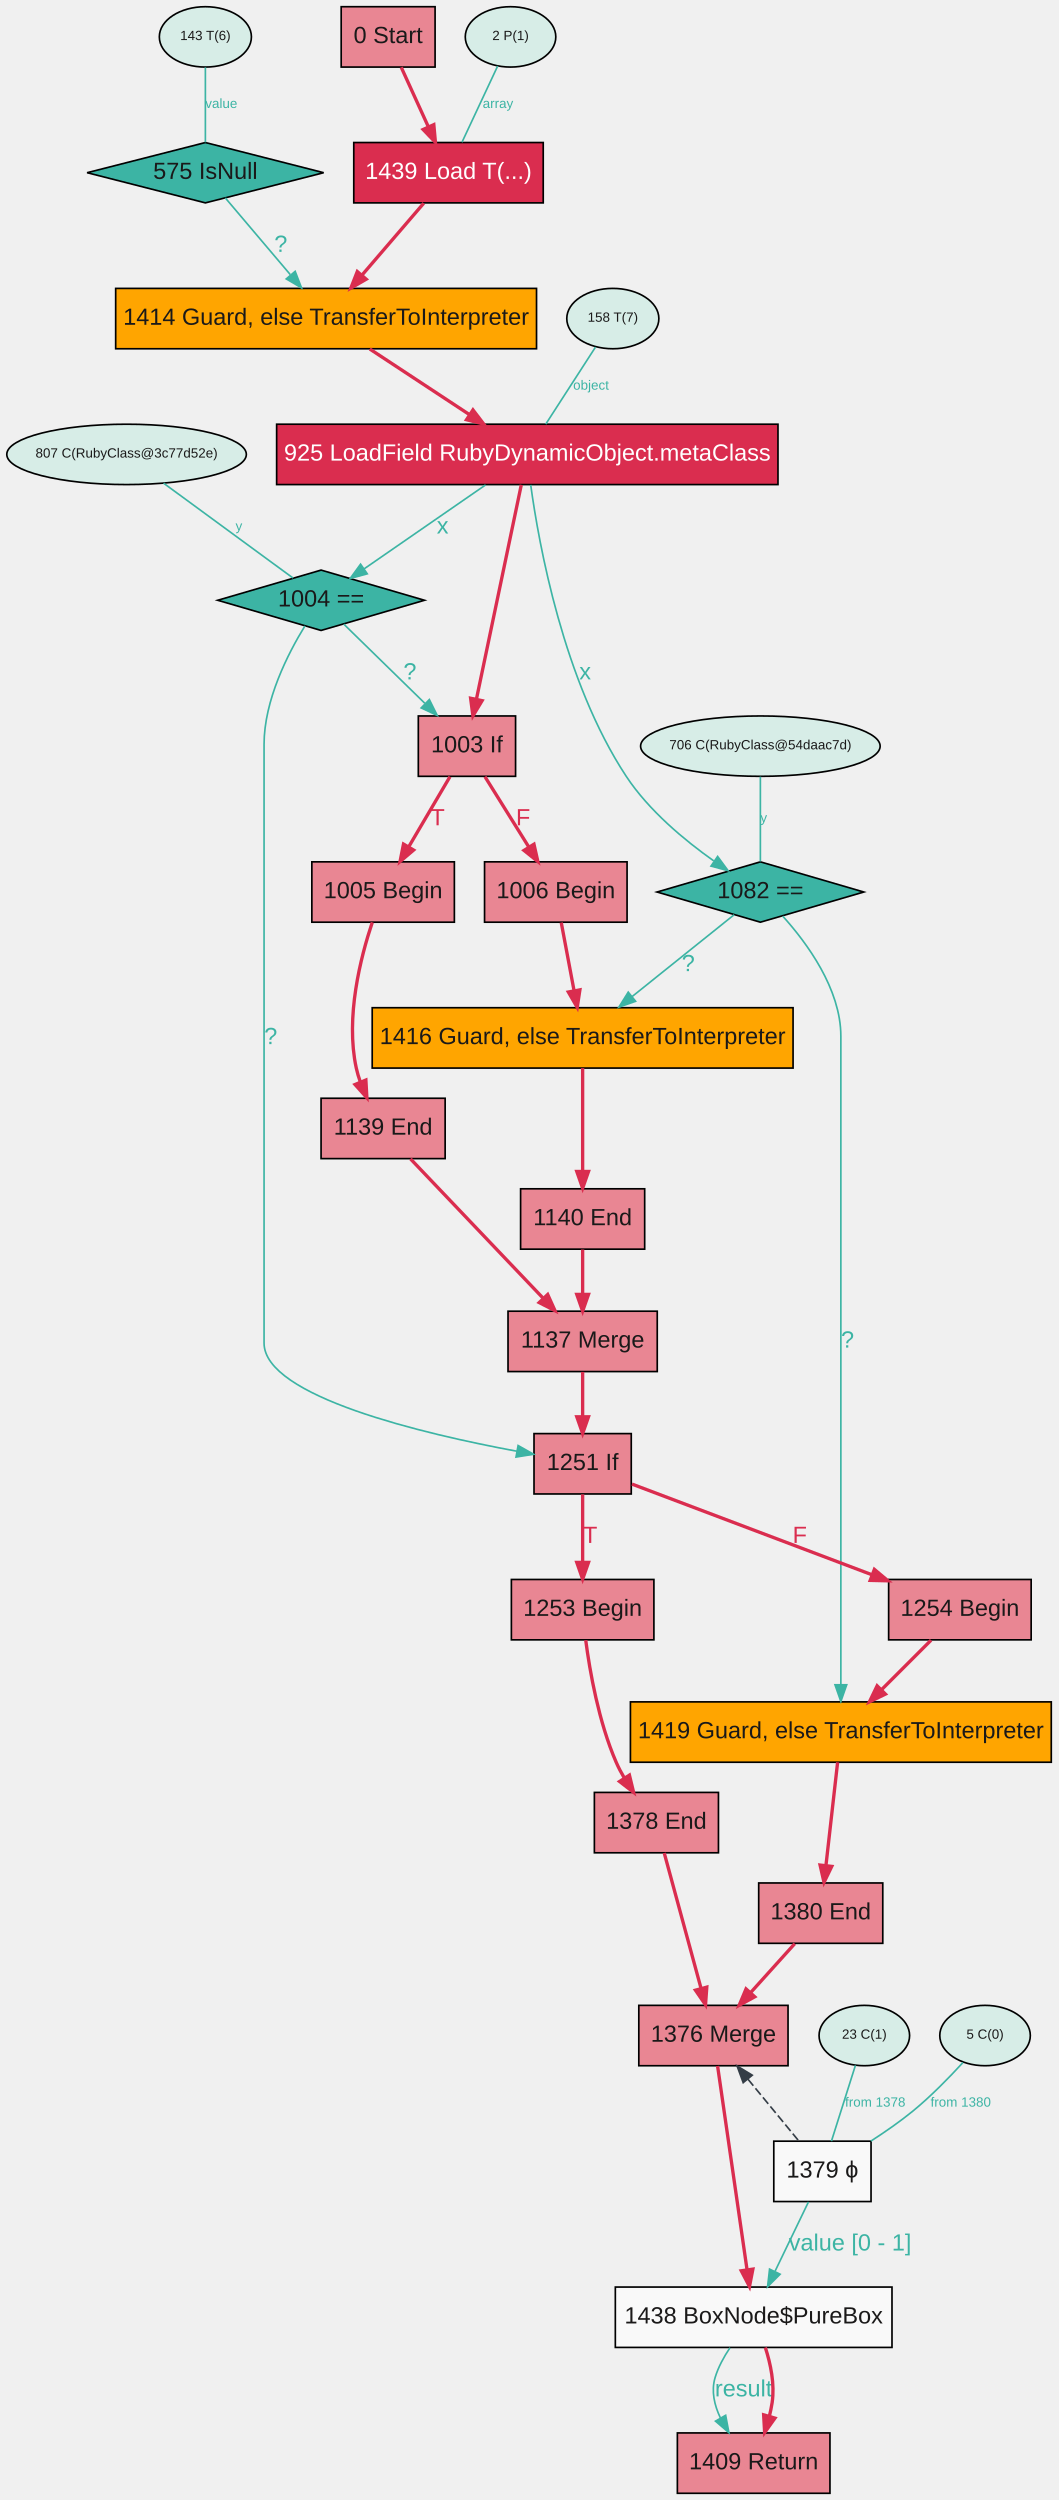
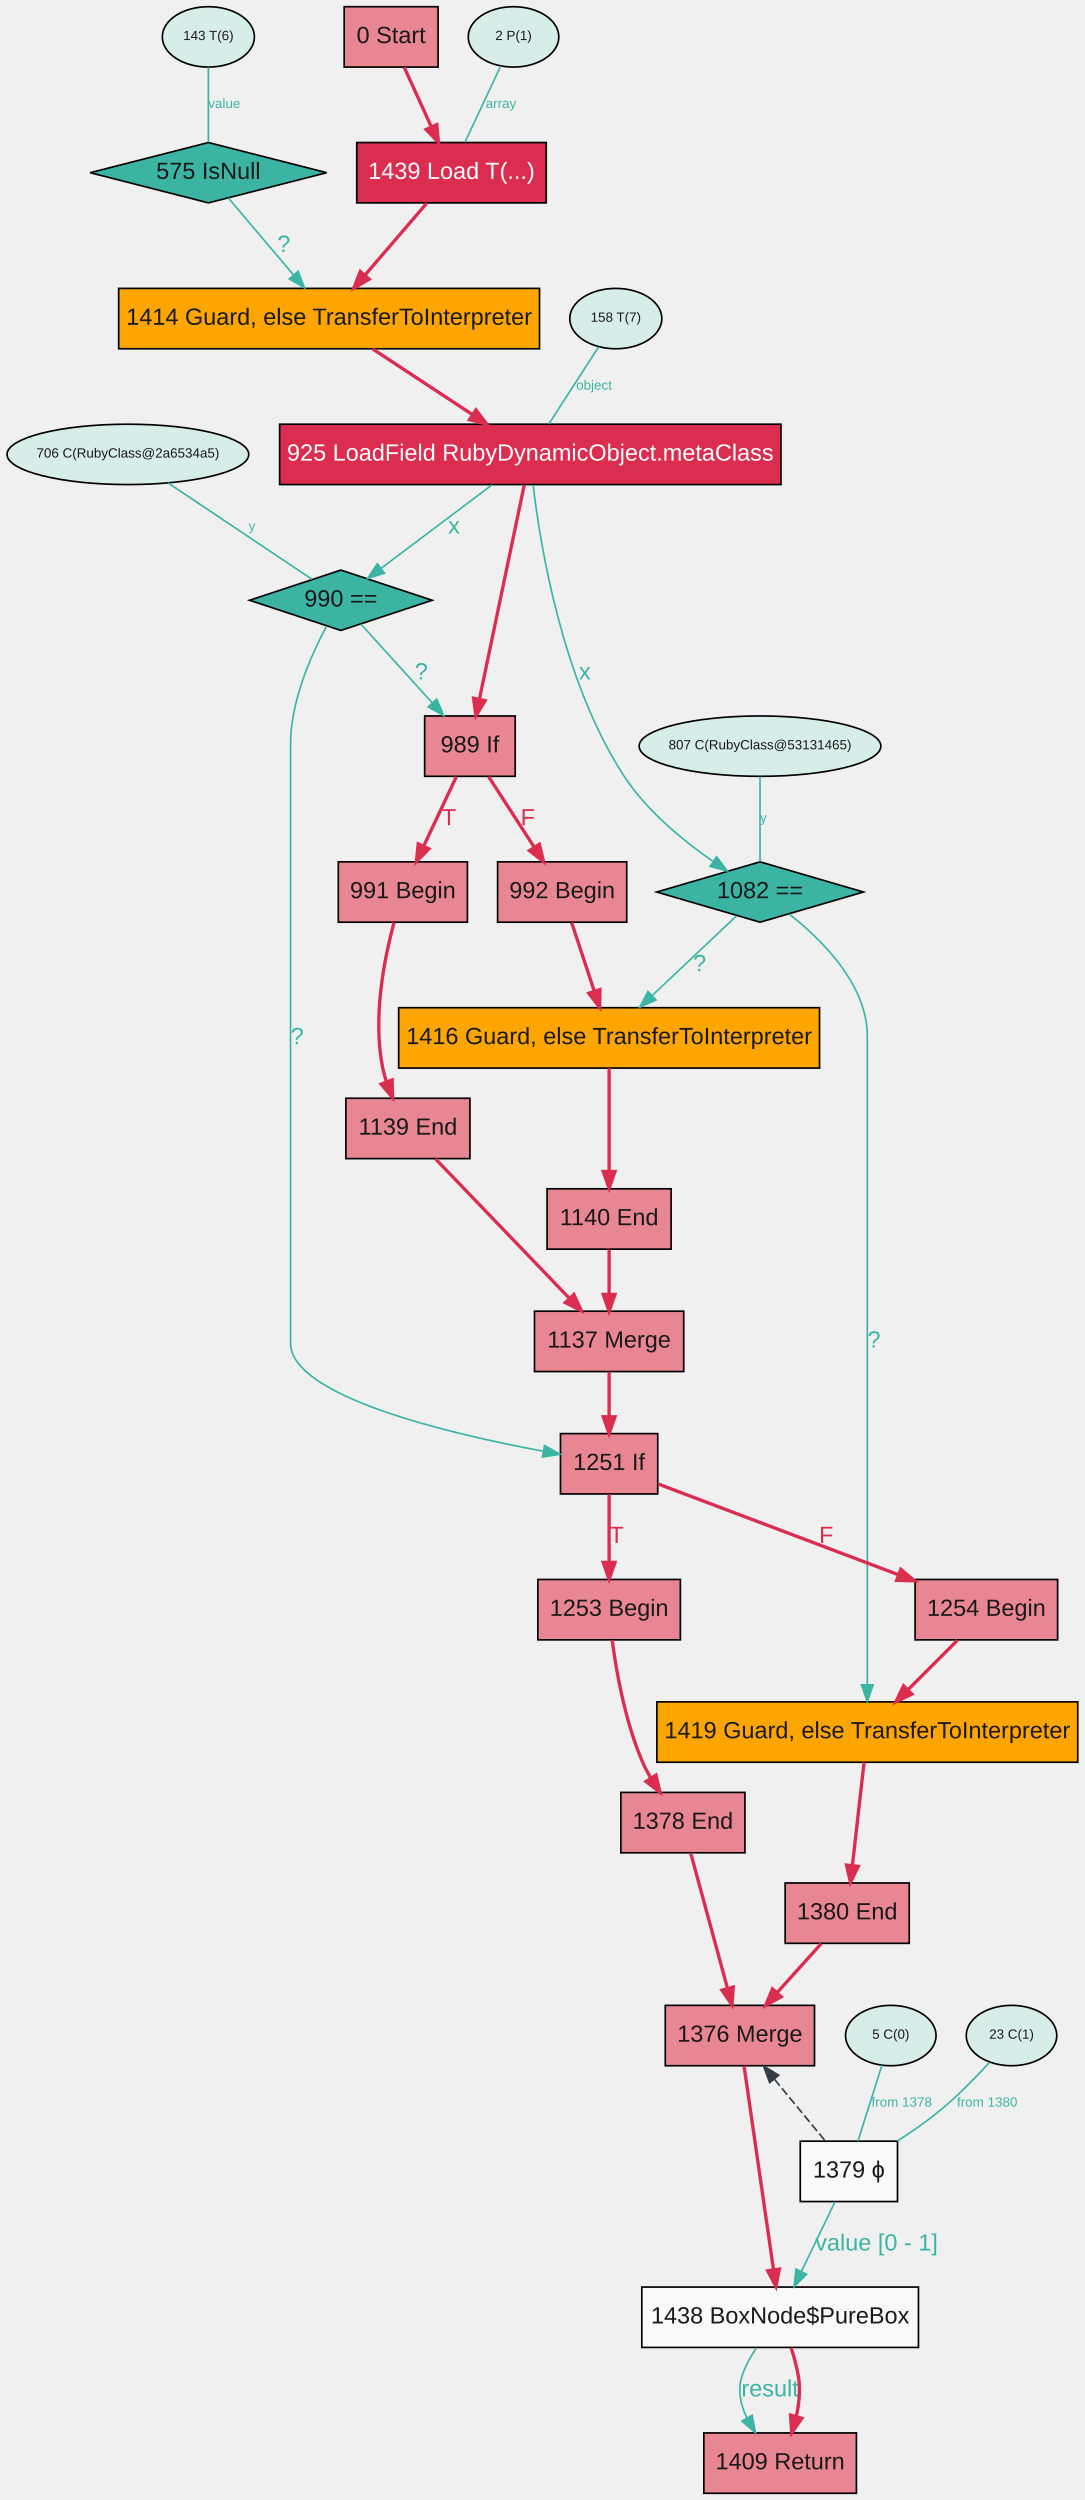
- <svg xmlns="http://www.w3.org/2000/svg" width="631pt" height="1491pt" viewBox="0.00 0.00 630.97 1491.00">
+ <svg xmlns="http://www.w3.org/2000/svg" width="647pt" height="1491pt" viewBox="0.00 0.00 646.54 1491.00">
  <g id="graph0" class="graph" transform="scale(1 1) rotate(0) translate(4 1487)">
    <g id="node1" class="node">
-       <polygon fill="#e98693" stroke="black" points="255.47,-1483 199.47,-1483 199.47,-1447 255.47,-1447 255.47,-1483" />
-       <text text-anchor="middle" x="227.47" y="-1461.3" font-family="Arial" font-size="14.00" fill="#1a1919">0 Start</text>
+       <polygon fill="#e98693" stroke="black" points="257.04,-1483 201.04,-1483 201.04,-1447 257.04,-1447 257.04,-1483" />
+       <text text-anchor="middle" x="229.04" y="-1461.3" font-family="Arial" font-size="14.00" fill="#1a1919">0 Start</text>
    </g>
    <g id="node24" class="node">
-       <polygon fill="#da2d4f" stroke="black" points="319.97,-1402 206.97,-1402 206.97,-1366 319.97,-1366 319.97,-1402" />
-       <text text-anchor="middle" x="263.47" y="-1380.3" font-family="Arial" font-size="14.00" fill="#ffffff">1439 Load T(...)</text>
+       <polygon fill="#da2d4f" stroke="black" points="321.54,-1402 208.54,-1402 208.54,-1366 321.54,-1366 321.54,-1402" />
+       <text text-anchor="middle" x="265.04" y="-1380.3" font-family="Arial" font-size="14.00" fill="#ffffff">1439 Load T(...)</text>
    </g>
    <g id="edge37" class="edge">
-       <path fill="none" stroke="#da2d4f" stroke-width="2" d="M235.28,-1446.86C240,-1436.51 246.11,-1423.1 251.43,-1411.41" />
-       <polygon fill="#da2d4f" stroke="#da2d4f" stroke-width="2" points="254.71,-1412.66 255.67,-1402.11 248.34,-1409.76 254.71,-1412.66" />
+       <path fill="none" stroke="#da2d4f" stroke-width="2" d="M236.85,-1446.86C241.57,-1436.51 247.68,-1423.1 253,-1411.41" />
+       <polygon fill="#da2d4f" stroke="#da2d4f" stroke-width="2" points="256.28,-1412.66 257.24,-1402.11 249.91,-1409.76 256.28,-1412.66" />
    </g>
    <g id="node2" class="node">
-       <polygon fill="#3cb4a4" stroke="black" points="118.47,-1402 47.92,-1384 118.47,-1366 189.02,-1384 118.47,-1402" />
-       <text text-anchor="middle" x="118.47" y="-1380.3" font-family="Arial" font-size="14.00" fill="#1a1919">575 IsNull</text>
+       <polygon fill="#3cb4a4" stroke="black" points="120.04,-1402 49.49,-1384 120.04,-1366 190.59,-1384 120.04,-1402" />
+       <text text-anchor="middle" x="120.04" y="-1380.3" font-family="Arial" font-size="14.00" fill="#1a1919">575 IsNull</text>
    </g>
    <g id="node20" class="node">
-       <polygon fill="#ffa500" stroke="black" points="315.97,-1315 64.97,-1315 64.97,-1279 315.97,-1279 315.97,-1315" />
-       <text text-anchor="middle" x="190.47" y="-1293.3" font-family="Arial" font-size="14.00" fill="#1a1919">1414 Guard, else TransferToInterpreter</text>
+       <polygon fill="#ffa500" stroke="black" points="317.54,-1315 66.54,-1315 66.54,-1279 317.54,-1279 317.54,-1315" />
+       <text text-anchor="middle" x="192.04" y="-1293.3" font-family="Arial" font-size="14.00" fill="#1a1919">1414 Guard, else TransferToInterpreter</text>
    </g>
    <g id="edge26" class="edge">
-       <path fill="none" stroke="#3cb4a4" d="M130.36,-1368.96C140.87,-1356.55 156.47,-1338.14 169.14,-1323.19" />
-       <polygon fill="#3cb4a4" stroke="#3cb4a4" points="172.03,-1325.18 175.82,-1315.29 166.69,-1320.66 172.03,-1325.18" />
-       <text text-anchor="middle" x="163.47" y="-1336.8" font-family="arial" font-size="14.00" fill="#3cb4a4">?</text>
+       <path fill="none" stroke="#3cb4a4" d="M131.93,-1368.96C142.44,-1356.55 158.04,-1338.14 170.7,-1323.19" />
+       <polygon fill="#3cb4a4" stroke="#3cb4a4" points="173.6,-1325.18 177.39,-1315.29 168.26,-1320.66 173.6,-1325.18" />
+       <text text-anchor="middle" x="165.04" y="-1336.8" font-family="arial" font-size="14.00" fill="#3cb4a4">?</text>
    </g>
    <g id="node3" class="node">
-       <polygon fill="#da2d4f" stroke="black" points="459.97,-1234 160.97,-1234 160.97,-1198 459.97,-1198 459.97,-1234" />
-       <text text-anchor="middle" x="310.47" y="-1212.3" font-family="Arial" font-size="14.00" fill="#ffffff">925 LoadField RubyDynamicObject.metaClass</text>
+       <polygon fill="#da2d4f" stroke="black" points="461.54,-1234 162.54,-1234 162.54,-1198 461.54,-1198 461.54,-1234" />
+       <text text-anchor="middle" x="312.04" y="-1212.3" font-family="Arial" font-size="14.00" fill="#ffffff">925 LoadField RubyDynamicObject.metaClass</text>
    </g>
    <g id="node4" class="node">
-       <polygon fill="#e98693" stroke="black" points="303.47,-1060 245.47,-1060 245.47,-1024 303.47,-1024 303.47,-1060" />
-       <text text-anchor="middle" x="274.47" y="-1038.3" font-family="Arial" font-size="14.00" fill="#1a1919">1003 If</text>
+       <polygon fill="#e98693" stroke="black" points="303.04,-1060 249.04,-1060 249.04,-1024 303.04,-1024 303.04,-1060" />
+       <text text-anchor="middle" x="276.04" y="-1038.3" font-family="Arial" font-size="14.00" fill="#1a1919">989 If</text>
    </g>
    <g id="edge1" class="edge">
-       <path fill="none" stroke="#da2d4f" stroke-width="2" d="M306.89,-1197.88C300.63,-1168 287.68,-1106.11 280.18,-1070.27" />
-       <polygon fill="#da2d4f" stroke="#da2d4f" stroke-width="2" points="283.51,-1069.12 278.04,-1060.05 276.66,-1070.56 283.51,-1069.12" />
+       <path fill="none" stroke="#da2d4f" stroke-width="2" d="M308.45,-1197.88C302.2,-1168 289.25,-1106.11 281.75,-1070.27" />
+       <polygon fill="#da2d4f" stroke="#da2d4f" stroke-width="2" points="285.08,-1069.12 279.61,-1060.05 278.23,-1070.56 285.08,-1069.12" />
    </g>
    <g id="node5" class="node">
-       <polygon fill="#3cb4a4" stroke="black" points="187.47,-1147 125.8,-1129 187.47,-1111 249.14,-1129 187.47,-1147" />
-       <text text-anchor="middle" x="187.47" y="-1125.3" font-family="Arial" font-size="14.00" fill="#1a1919">1004 ==</text>
+       <polygon fill="#3cb4a4" stroke="black" points="199.04,-1147 144.58,-1129 199.04,-1111 253.5,-1129 199.04,-1147" />
+       <text text-anchor="middle" x="199.04" y="-1125.3" font-family="Arial" font-size="14.00" fill="#1a1919">990 ==</text>
    </g>
    <g id="edge5" class="edge">
-       <path fill="none" stroke="#3cb4a4" d="M285.58,-1197.8C264.48,-1183.22 234.34,-1162.39 213.05,-1147.67" />
-       <polygon fill="#3cb4a4" stroke="#3cb4a4" points="215.01,-1144.78 204.8,-1141.97 211.03,-1150.54 215.01,-1144.78" />
-       <text text-anchor="middle" x="259.97" y="-1168.8" font-family="arial" font-size="14.00" fill="#3cb4a4">x</text>
+       <path fill="none" stroke="#3cb4a4" d="M289.17,-1197.8C269.96,-1183.35 242.59,-1162.76 223.06,-1148.07" />
+       <polygon fill="#3cb4a4" stroke="#3cb4a4" points="225.05,-1145.19 214.95,-1141.97 220.84,-1150.78 225.05,-1145.19" />
+       <text text-anchor="middle" x="266.54" y="-1168.8" font-family="arial" font-size="14.00" fill="#3cb4a4">x</text>
    </g>
    <g id="node8" class="node">
-       <polygon fill="#3cb4a4" stroke="black" points="449.47,-973 387.8,-955 449.47,-937 511.14,-955 449.47,-973" />
-       <text text-anchor="middle" x="449.47" y="-951.3" font-family="Arial" font-size="14.00" fill="#1a1919">1082 ==</text>
+       <polygon fill="#3cb4a4" stroke="black" points="449.04,-973 387.37,-955 449.04,-937 510.71,-955 449.04,-973" />
+       <text text-anchor="middle" x="449.04" y="-951.3" font-family="Arial" font-size="14.00" fill="#1a1919">1082 ==</text>
    </g>
    <g id="edge9" class="edge">
-       <path fill="none" stroke="#3cb4a4" d="M312.5,-1197.8C317.33,-1162.58 332.02,-1080.79 369.47,-1024 382.97,-1003.52 404.38,-985.79 421.65,-973.57" />
-       <polygon fill="#3cb4a4" stroke="#3cb4a4" points="423.97,-976.23 430.25,-967.7 420.02,-970.45 423.97,-976.23" />
-       <text text-anchor="middle" x="344.97" y="-1081.8" font-family="arial" font-size="14.00" fill="#3cb4a4">x</text>
+       <path fill="none" stroke="#3cb4a4" d="M313.72,-1197.79C317.84,-1162.54 330.99,-1080.7 368.04,-1024 381.55,-1003.32 403.24,-985.59 420.77,-973.43" />
+       <polygon fill="#3cb4a4" stroke="#3cb4a4" points="423.13,-976.06 429.49,-967.59 419.24,-970.24 423.13,-976.06" />
+       <text text-anchor="middle" x="344.54" y="-1081.8" font-family="arial" font-size="14.00" fill="#3cb4a4">x</text>
    </g>
    <g id="node6" class="node">
-       <polygon fill="#e98693" stroke="black" points="266.97,-973 181.97,-973 181.97,-937 266.97,-937 266.97,-973" />
-       <text text-anchor="middle" x="224.47" y="-951.3" font-family="Arial" font-size="14.00" fill="#1a1919">1005 Begin</text>
+       <polygon fill="#e98693" stroke="black" points="274.54,-973 197.54,-973 197.54,-937 274.54,-937 274.54,-973" />
+       <text text-anchor="middle" x="236.04" y="-951.3" font-family="Arial" font-size="14.00" fill="#1a1919">991 Begin</text>
    </g>
    <g id="edge3" class="edge">
-       <path fill="none" stroke="#da2d4f" stroke-width="2" d="M264.35,-1023.8C257.3,-1011.82 247.77,-995.62 239.8,-982.06" />
-       <polygon fill="#da2d4f" stroke="#da2d4f" stroke-width="2" points="242.66,-980.02 234.57,-973.18 236.63,-983.57 242.66,-980.02" />
-       <text text-anchor="middle" x="256.97" y="-994.8" font-family="arial" font-size="14.00" fill="#da2d4f">T</text>
+       <path fill="none" stroke="#da2d4f" stroke-width="2" d="M267.94,-1023.8C262.36,-1011.93 254.83,-995.93 248.48,-982.45" />
+       <polygon fill="#da2d4f" stroke="#da2d4f" stroke-width="2" points="251.55,-980.73 244.12,-973.18 245.21,-983.71 251.55,-980.73" />
+       <text text-anchor="middle" x="263.54" y="-994.8" font-family="arial" font-size="14.00" fill="#da2d4f">T</text>
    </g>
    <g id="node7" class="node">
-       <polygon fill="#e98693" stroke="black" points="369.97,-973 284.97,-973 284.97,-937 369.97,-937 369.97,-973" />
-       <text text-anchor="middle" x="327.47" y="-951.3" font-family="Arial" font-size="14.00" fill="#1a1919">1006 Begin</text>
+       <polygon fill="#e98693" stroke="black" points="369.54,-973 292.54,-973 292.54,-937 369.54,-937 369.54,-973" />
+       <text text-anchor="middle" x="331.04" y="-951.3" font-family="Arial" font-size="14.00" fill="#1a1919">992 Begin</text>
    </g>
    <g id="edge4" class="edge">
-       <path fill="none" stroke="#da2d4f" stroke-width="2" d="M285.2,-1023.8C292.74,-1011.7 302.96,-995.3 311.47,-981.67" />
-       <polygon fill="#da2d4f" stroke="#da2d4f" stroke-width="2" points="314.44,-983.51 316.76,-973.18 308.5,-979.81 314.44,-983.51" />
-       <text text-anchor="middle" x="307.97" y="-994.8" font-family="arial" font-size="14.00" fill="#da2d4f">F</text>
+       <path fill="none" stroke="#da2d4f" stroke-width="2" d="M287.17,-1023.8C295,-1011.7 305.61,-995.3 314.43,-981.67" />
+       <polygon fill="#da2d4f" stroke="#da2d4f" stroke-width="2" points="317.43,-983.47 319.92,-973.18 311.55,-979.67 317.43,-983.47" />
+       <text text-anchor="middle" x="310.54" y="-994.8" font-family="arial" font-size="14.00" fill="#da2d4f">F</text>
    </g>
    <g id="edge2" class="edge">
-       <path fill="none" stroke="#3cb4a4" d="M201.06,-1114.72C213.96,-1102.12 233.65,-1082.88 249.4,-1067.5" />
-       <polygon fill="#3cb4a4" stroke="#3cb4a4" points="252.05,-1069.8 256.76,-1060.3 247.16,-1064.79 252.05,-1069.8" />
-       <text text-anchor="middle" x="240.47" y="-1081.8" font-family="arial" font-size="14.00" fill="#3cb4a4">?</text>
+       <path fill="none" stroke="#3cb4a4" d="M211.07,-1114.72C222.38,-1102.23 239.6,-1083.23 253.46,-1067.92" />
+       <polygon fill="#3cb4a4" stroke="#3cb4a4" points="256.24,-1070.06 260.36,-1060.3 251.06,-1065.36 256.24,-1070.06" />
+       <text text-anchor="middle" x="247.04" y="-1081.8" font-family="arial" font-size="14.00" fill="#3cb4a4">?</text>
    </g>
    <g id="node12" class="node">
-       <polygon fill="#e98693" stroke="black" points="372.47,-632 314.47,-632 314.47,-596 372.47,-596 372.47,-632" />
-       <text text-anchor="middle" x="343.47" y="-610.3" font-family="Arial" font-size="14.00" fill="#1a1919">1251 If</text>
+       <polygon fill="#e98693" stroke="black" points="388.04,-632 330.04,-632 330.04,-596 388.04,-596 388.04,-632" />
+       <text text-anchor="middle" x="359.04" y="-610.3" font-family="Arial" font-size="14.00" fill="#1a1919">1251 If</text>
    </g>
    <g id="edge14" class="edge">
-       <path fill="none" stroke="#3cb4a4" d="M177.82,-1113.65C167.77,-1097.29 153.47,-1069.38 153.47,-1043 153.47,-1043 153.47,-1043 153.47,-686 153.47,-654.09 248.68,-631.78 304.31,-621.47" />
-       <polygon fill="#3cb4a4" stroke="#3cb4a4" points="304.98,-624.9 314.2,-619.68 303.74,-618.01 304.98,-624.9" />
-       <text text-anchor="middle" x="157.47" y="-864.3" font-family="arial" font-size="14.00" fill="#3cb4a4">?</text>
+       <path fill="none" stroke="#3cb4a4" d="M190.52,-1113.5C181.65,-1097.01 169.04,-1068.98 169.04,-1043 169.04,-1043 169.04,-1043 169.04,-686 169.04,-654.09 264.25,-631.78 319.87,-621.47" />
+       <polygon fill="#3cb4a4" stroke="#3cb4a4" points="320.55,-624.9 329.77,-619.68 319.3,-618.01 320.55,-624.9" />
+       <text text-anchor="middle" x="173.04" y="-864.3" font-family="arial" font-size="14.00" fill="#3cb4a4">?</text>
    </g>
    <g id="node10" class="node">
-       <polygon fill="#e98693" stroke="black" points="261.47,-832 187.47,-832 187.47,-796 261.47,-796 261.47,-832" />
-       <text text-anchor="middle" x="224.47" y="-810.3" font-family="Arial" font-size="14.00" fill="#1a1919">1139 End</text>
+       <polygon fill="#e98693" stroke="black" points="276.04,-832 202.04,-832 202.04,-796 276.04,-796 276.04,-832" />
+       <text text-anchor="middle" x="239.04" y="-810.3" font-family="Arial" font-size="14.00" fill="#1a1919">1139 End</text>
    </g>
    <g id="edge7" class="edge">
-       <path fill="none" stroke="#da2d4f" stroke-width="2" d="M218.03,-936.95C211.09,-916.25 201.86,-880.34 208.47,-850 209.06,-847.28 209.89,-844.52 210.85,-841.8" />
-       <polygon fill="#da2d4f" stroke="#da2d4f" stroke-width="2" points="214.19,-842.87 214.79,-832.29 207.73,-840.19 214.19,-842.87" />
+       <path fill="none" stroke="#da2d4f" stroke-width="2" d="M230.78,-936.92C225.16,-916.2 217.83,-880.27 224.04,-850 224.59,-847.3 225.36,-844.55 226.27,-841.84" />
+       <polygon fill="#da2d4f" stroke="#da2d4f" stroke-width="2" points="229.59,-842.94 229.96,-832.35 223.07,-840.4 229.59,-842.94" />
    </g>
    <g id="node21" class="node">
-       <polygon fill="#ffa500" stroke="black" points="468.97,-886 217.97,-886 217.97,-850 468.97,-850 468.97,-886" />
-       <text text-anchor="middle" x="343.47" y="-864.3" font-family="Arial" font-size="14.00" fill="#1a1919">1416 Guard, else TransferToInterpreter</text>
+       <polygon fill="#ffa500" stroke="black" points="484.54,-886 233.54,-886 233.54,-850 484.54,-850 484.54,-886" />
+       <text text-anchor="middle" x="359.04" y="-864.3" font-family="Arial" font-size="14.00" fill="#1a1919">1416 Guard, else TransferToInterpreter</text>
    </g>
    <g id="edge8" class="edge">
-       <path fill="none" stroke="#da2d4f" stroke-width="2" d="M330.71,-936.8C332.9,-925.16 335.84,-909.55 338.34,-896.24" />
-       <polygon fill="#da2d4f" stroke="#da2d4f" stroke-width="2" points="341.83,-896.65 340.24,-886.18 334.95,-895.36 341.83,-896.65" />
+       <path fill="none" stroke="#da2d4f" stroke-width="2" d="M336.7,-936.8C340.58,-925.05 345.78,-909.24 350.2,-895.84" />
+       <polygon fill="#da2d4f" stroke="#da2d4f" stroke-width="2" points="353.58,-896.77 353.38,-886.18 346.93,-894.58 353.58,-896.77" />
    </g>
    <g id="edge28" class="edge">
-       <path fill="none" stroke="#3cb4a4" d="M433.83,-941.46C417.84,-928.63 392.61,-908.4 372.87,-892.57" />
-       <polygon fill="#3cb4a4" stroke="#3cb4a4" points="375.05,-889.84 365.06,-886.31 370.67,-895.3 375.05,-889.84" />
-       <text text-anchor="middle" x="406.47" y="-907.8" font-family="arial" font-size="14.00" fill="#3cb4a4">?</text>
+       <path fill="none" stroke="#3cb4a4" d="M434.98,-940.72C421.63,-928.12 401.26,-908.88 384.98,-893.5" />
+       <polygon fill="#3cb4a4" stroke="#3cb4a4" points="387.03,-890.63 377.36,-886.3 382.23,-895.71 387.03,-890.63" />
+       <text text-anchor="middle" x="413.04" y="-907.8" font-family="arial" font-size="14.00" fill="#3cb4a4">?</text>
    </g>
    <g id="node22" class="node">
-       <polygon fill="#ffa500" stroke="black" points="622.97,-472 371.97,-472 371.97,-436 622.97,-436 622.97,-472" />
-       <text text-anchor="middle" x="497.47" y="-450.3" font-family="Arial" font-size="14.00" fill="#1a1919">1419 Guard, else TransferToInterpreter</text>
+       <polygon fill="#ffa500" stroke="black" points="638.54,-472 387.54,-472 387.54,-436 638.54,-436 638.54,-472" />
+       <text text-anchor="middle" x="513.04" y="-450.3" font-family="Arial" font-size="14.00" fill="#1a1919">1419 Guard, else TransferToInterpreter</text>
    </g>
    <g id="edge30" class="edge">
-       <path fill="none" stroke="#3cb4a4" d="M462.84,-940.58C477.04,-924.85 497.47,-897.3 497.47,-869 497.47,-869 497.47,-869 497.47,-526 497.47,-511.65 497.47,-495.67 497.47,-482.51" />
-       <polygon fill="#3cb4a4" stroke="#3cb4a4" points="500.97,-482.22 497.47,-472.22 493.97,-482.22 500.97,-482.22" />
-       <text text-anchor="middle" x="501.47" y="-683.3" font-family="arial" font-size="14.00" fill="#3cb4a4">?</text>
+       <path fill="none" stroke="#3cb4a4" d="M466.53,-941.77C485.48,-926.94 513.04,-900.03 513.04,-869 513.04,-869 513.04,-869 513.04,-526 513.04,-511.65 513.04,-495.67 513.04,-482.51" />
+       <polygon fill="#3cb4a4" stroke="#3cb4a4" points="516.54,-482.22 513.04,-472.22 509.54,-482.22 516.54,-482.22" />
+       <text text-anchor="middle" x="517.04" y="-683.3" font-family="arial" font-size="14.00" fill="#3cb4a4">?</text>
    </g>
    <g id="node9" class="node">
-       <polygon fill="#e98693" stroke="black" points="387.97,-705 298.97,-705 298.97,-669 387.97,-669 387.97,-705" />
-       <text text-anchor="middle" x="343.47" y="-683.3" font-family="Arial" font-size="14.00" fill="#1a1919">1137 Merge</text>
+       <polygon fill="#e98693" stroke="black" points="403.54,-705 314.54,-705 314.54,-669 403.54,-669 403.54,-705" />
+       <text text-anchor="middle" x="359.04" y="-683.3" font-family="Arial" font-size="14.00" fill="#1a1919">1137 Merge</text>
    </g>
    <g id="edge13" class="edge">
-       <path fill="none" stroke="#da2d4f" stroke-width="2" d="M343.47,-668.81C343.47,-660.79 343.47,-651.05 343.47,-642.07" />
-       <polygon fill="#da2d4f" stroke="#da2d4f" stroke-width="2" points="346.97,-642.03 343.47,-632.03 339.97,-642.03 346.97,-642.03" />
+       <path fill="none" stroke="#da2d4f" stroke-width="2" d="M359.04,-668.81C359.04,-660.79 359.04,-651.05 359.04,-642.07" />
+       <polygon fill="#da2d4f" stroke="#da2d4f" stroke-width="2" points="362.54,-642.03 359.04,-632.03 355.54,-642.03 362.54,-642.03" />
    </g>
    <g id="edge11" class="edge">
-       <path fill="none" stroke="#da2d4f" stroke-width="2" d="M240.77,-795.88C261.22,-774.4 296.43,-737.41 319.84,-712.82" />
-       <polygon fill="#da2d4f" stroke="#da2d4f" stroke-width="2" points="322.63,-714.97 326.99,-705.31 317.56,-710.14 322.63,-714.97" />
+       <path fill="none" stroke="#da2d4f" stroke-width="2" d="M255.47,-795.88C276.09,-774.4 311.61,-737.41 335.21,-712.82" />
+       <polygon fill="#da2d4f" stroke="#da2d4f" stroke-width="2" points="338.02,-714.95 342.42,-705.31 332.97,-710.1 338.02,-714.95" />
    </g>
    <g id="node11" class="node">
-       <polygon fill="#e98693" stroke="black" points="380.47,-778 306.47,-778 306.47,-742 380.47,-742 380.47,-778" />
-       <text text-anchor="middle" x="343.47" y="-756.3" font-family="Arial" font-size="14.00" fill="#1a1919">1140 End</text>
+       <polygon fill="#e98693" stroke="black" points="396.04,-778 322.04,-778 322.04,-742 396.04,-742 396.04,-778" />
+       <text text-anchor="middle" x="359.04" y="-756.3" font-family="Arial" font-size="14.00" fill="#1a1919">1140 End</text>
    </g>
    <g id="edge12" class="edge">
-       <path fill="none" stroke="#da2d4f" stroke-width="2" d="M343.47,-741.81C343.47,-733.79 343.47,-724.05 343.47,-715.07" />
-       <polygon fill="#da2d4f" stroke="#da2d4f" stroke-width="2" points="346.97,-715.03 343.47,-705.03 339.97,-715.03 346.97,-715.03" />
+       <path fill="none" stroke="#da2d4f" stroke-width="2" d="M359.04,-741.81C359.04,-733.79 359.04,-724.05 359.04,-715.07" />
+       <polygon fill="#da2d4f" stroke="#da2d4f" stroke-width="2" points="362.54,-715.03 359.04,-705.03 355.54,-715.03 362.54,-715.03" />
    </g>
    <g id="node13" class="node">
-       <polygon fill="#e98693" stroke="black" points="385.97,-545 300.97,-545 300.97,-509 385.97,-509 385.97,-545" />
-       <text text-anchor="middle" x="343.47" y="-523.3" font-family="Arial" font-size="14.00" fill="#1a1919">1253 Begin</text>
+       <polygon fill="#e98693" stroke="black" points="401.54,-545 316.54,-545 316.54,-509 401.54,-509 401.54,-545" />
+       <text text-anchor="middle" x="359.04" y="-523.3" font-family="Arial" font-size="14.00" fill="#1a1919">1253 Begin</text>
    </g>
    <g id="edge15" class="edge">
-       <path fill="none" stroke="#da2d4f" stroke-width="2" d="M343.47,-595.8C343.47,-584.16 343.47,-568.55 343.47,-555.24" />
-       <polygon fill="#da2d4f" stroke="#da2d4f" stroke-width="2" points="346.97,-555.18 343.47,-545.18 339.97,-555.18 346.97,-555.18" />
-       <text text-anchor="middle" x="347.97" y="-566.8" font-family="arial" font-size="14.00" fill="#da2d4f">T</text>
+       <path fill="none" stroke="#da2d4f" stroke-width="2" d="M359.04,-595.8C359.04,-584.16 359.04,-568.55 359.04,-555.24" />
+       <polygon fill="#da2d4f" stroke="#da2d4f" stroke-width="2" points="362.54,-555.18 359.04,-545.18 355.54,-555.18 362.54,-555.18" />
+       <text text-anchor="middle" x="363.54" y="-566.8" font-family="arial" font-size="14.00" fill="#da2d4f">T</text>
    </g>
    <g id="node14" class="node">
-       <polygon fill="#e98693" stroke="black" points="610.97,-545 525.97,-545 525.97,-509 610.97,-509 610.97,-545" />
-       <text text-anchor="middle" x="568.47" y="-523.3" font-family="Arial" font-size="14.00" fill="#1a1919">1254 Begin</text>
+       <polygon fill="#e98693" stroke="black" points="626.54,-545 541.54,-545 541.54,-509 626.54,-509 626.54,-545" />
+       <text text-anchor="middle" x="584.04" y="-523.3" font-family="Arial" font-size="14.00" fill="#1a1919">1254 Begin</text>
    </g>
    <g id="edge16" class="edge">
-       <path fill="none" stroke="#da2d4f" stroke-width="2" d="M372.89,-601.89C409.17,-588.18 471.52,-564.62 516.07,-547.79" />
-       <polygon fill="#da2d4f" stroke="#da2d4f" stroke-width="2" points="517.46,-551.01 525.57,-544.21 514.98,-544.47 517.46,-551.01" />
-       <text text-anchor="middle" x="472.97" y="-566.8" font-family="arial" font-size="14.00" fill="#da2d4f">F</text>
+       <path fill="none" stroke="#da2d4f" stroke-width="2" d="M388.45,-601.89C424.74,-588.18 487.09,-564.62 531.64,-547.79" />
+       <polygon fill="#da2d4f" stroke="#da2d4f" stroke-width="2" points="533.02,-551.01 541.14,-544.21 530.55,-544.47 533.02,-551.01" />
+       <text text-anchor="middle" x="488.54" y="-566.8" font-family="arial" font-size="14.00" fill="#da2d4f">F</text>
    </g>
    <g id="node16" class="node">
-       <polygon fill="#e98693" stroke="black" points="424.47,-418 350.47,-418 350.47,-382 424.47,-382 424.47,-418" />
-       <text text-anchor="middle" x="387.47" y="-396.3" font-family="Arial" font-size="14.00" fill="#1a1919">1378 End</text>
+       <polygon fill="#e98693" stroke="black" points="440.04,-418 366.04,-418 366.04,-382 440.04,-382 440.04,-418" />
+       <text text-anchor="middle" x="403.04" y="-396.3" font-family="Arial" font-size="14.00" fill="#1a1919">1378 End</text>
    </g>
    <g id="edge17" class="edge">
-       <path fill="none" stroke="#da2d4f" stroke-width="2" d="M345.31,-508.81C347.74,-490.24 353.01,-460.08 363.47,-436 364.86,-432.79 366.56,-429.58 368.41,-426.46" />
-       <polygon fill="#da2d4f" stroke="#da2d4f" stroke-width="2" points="371.37,-428.33 373.87,-418.03 365.49,-424.52 371.37,-428.33" />
+       <path fill="none" stroke="#da2d4f" stroke-width="2" d="M360.88,-508.81C363.31,-490.24 368.58,-460.08 379.04,-436 380.43,-432.79 382.13,-429.58 383.98,-426.46" />
+       <polygon fill="#da2d4f" stroke="#da2d4f" stroke-width="2" points="386.94,-428.33 389.43,-418.03 381.06,-424.52 386.94,-428.33" />
    </g>
    <g id="edge18" class="edge">
-       <path fill="none" stroke="#da2d4f" stroke-width="2" d="M551.28,-508.81C542.39,-499.92 531.38,-488.91 521.64,-479.17" />
-       <polygon fill="#da2d4f" stroke="#da2d4f" stroke-width="2" points="524.05,-476.63 514.5,-472.03 519.1,-481.57 524.05,-476.63" />
+       <path fill="none" stroke="#da2d4f" stroke-width="2" d="M566.85,-508.81C557.96,-499.92 546.95,-488.91 537.21,-479.17" />
+       <polygon fill="#da2d4f" stroke="#da2d4f" stroke-width="2" points="539.61,-476.63 530.07,-472.03 534.66,-481.57 539.61,-476.63" />
    </g>
    <g id="node15" class="node">
-       <polygon fill="#e98693" stroke="black" points="465.97,-291 376.97,-291 376.97,-255 465.97,-255 465.97,-291" />
-       <text text-anchor="middle" x="421.47" y="-269.3" font-family="Arial" font-size="14.00" fill="#1a1919">1376 Merge</text>
+       <polygon fill="#e98693" stroke="black" points="481.54,-291 392.54,-291 392.54,-255 481.54,-255 481.54,-291" />
+       <text text-anchor="middle" x="437.04" y="-269.3" font-family="Arial" font-size="14.00" fill="#1a1919">1376 Merge</text>
    </g>
    <g id="node17" class="node">
-       <polygon fill="#f9f9f9" stroke="black" points="515.47,-210 457.47,-210 457.47,-174 515.47,-174 515.47,-210" />
-       <text text-anchor="middle" x="486.47" y="-188.3" font-family="Arial" font-size="14.00" fill="#1a1919">1379 ϕ</text>
+       <polygon fill="#f9f9f9" stroke="black" points="531.04,-210 473.04,-210 473.04,-174 531.04,-174 531.04,-210" />
+       <text text-anchor="middle" x="502.04" y="-188.3" font-family="Arial" font-size="14.00" fill="#1a1919">1379 ϕ</text>
    </g>
    <g id="edge22" class="edge">
-       <path fill="none" stroke="#343d46" stroke-dasharray="5,2" d="M442.09,-246.94C451.97,-234.94 463.54,-220.87 472.39,-210.11" />
-       <polygon fill="#343d46" stroke="#343d46" points="439.23,-244.91 435.57,-254.86 444.63,-249.36 439.23,-244.91" />
+       <path fill="none" stroke="#343d46" stroke-dasharray="5,2" d="M457.65,-246.94C467.53,-234.94 479.11,-220.87 487.96,-210.11" />
+       <polygon fill="#343d46" stroke="#343d46" points="454.79,-244.91 451.14,-254.86 460.2,-249.36 454.79,-244.91" />
    </g>
    <g id="node23" class="node">
-       <polygon fill="#f9f9f9" stroke="black" points="527.97,-123 362.97,-123 362.97,-87 527.97,-87 527.97,-123" />
-       <text text-anchor="middle" x="445.47" y="-101.3" font-family="Arial" font-size="14.00" fill="#1a1919">1438 BoxNode$PureBox</text>
+       <polygon fill="#f9f9f9" stroke="black" points="543.54,-123 378.54,-123 378.54,-87 543.54,-87 543.54,-123" />
+       <text text-anchor="middle" x="461.04" y="-101.3" font-family="Arial" font-size="14.00" fill="#1a1919">1438 BoxNode$PureBox</text>
    </g>
    <g id="edge21" class="edge">
-       <path fill="none" stroke="#da2d4f" stroke-width="2" d="M423.95,-254.86C428.1,-226.16 436.49,-168.13 441.48,-133.61" />
-       <polygon fill="#da2d4f" stroke="#da2d4f" stroke-width="2" points="445,-133.69 442.97,-123.3 438.08,-132.69 445,-133.69" />
+       <path fill="none" stroke="#da2d4f" stroke-width="2" d="M439.52,-254.86C443.67,-226.16 452.06,-168.13 457.05,-133.61" />
+       <polygon fill="#da2d4f" stroke="#da2d4f" stroke-width="2" points="460.57,-133.69 458.54,-123.3 453.64,-132.69 460.57,-133.69" />
    </g>
    <g id="edge19" class="edge">
-       <path fill="none" stroke="#da2d4f" stroke-width="2" d="M392.13,-381.88C397.79,-361.05 407.43,-325.64 414.1,-301.09" />
-       <polygon fill="#da2d4f" stroke="#da2d4f" stroke-width="2" points="417.51,-301.88 416.76,-291.31 410.76,-300.04 417.51,-301.88" />
+       <path fill="none" stroke="#da2d4f" stroke-width="2" d="M407.69,-381.88C413.36,-361.05 422.99,-325.64 429.67,-301.09" />
+       <polygon fill="#da2d4f" stroke="#da2d4f" stroke-width="2" points="433.08,-301.88 432.33,-291.31 426.33,-300.04 433.08,-301.88" />
    </g>
    <g id="edge32" class="edge">
-       <path fill="none" stroke="#3cb4a4" d="M478.17,-173.8C472.45,-161.93 464.73,-145.93 458.23,-132.45" />
-       <polygon fill="#3cb4a4" stroke="#3cb4a4" points="461.25,-130.66 453.76,-123.18 454.95,-133.7 461.25,-130.66" />
-       <text text-anchor="middle" x="502.97" y="-144.8" font-family="arial" font-size="14.00" fill="#3cb4a4">value [0 - 1]</text>
+       <path fill="none" stroke="#3cb4a4" d="M493.74,-173.8C488.02,-161.93 480.3,-145.93 473.8,-132.45" />
+       <polygon fill="#3cb4a4" stroke="#3cb4a4" points="476.82,-130.66 469.32,-123.18 470.51,-133.7 476.82,-130.66" />
+       <text text-anchor="middle" x="518.54" y="-144.8" font-family="arial" font-size="14.00" fill="#3cb4a4">value [0 - 1]</text>
    </g>
    <g id="node18" class="node">
-       <polygon fill="#e98693" stroke="black" points="522.47,-364 448.47,-364 448.47,-328 522.47,-328 522.47,-364" />
-       <text text-anchor="middle" x="485.47" y="-342.3" font-family="Arial" font-size="14.00" fill="#1a1919">1380 End</text>
+       <polygon fill="#e98693" stroke="black" points="538.04,-364 464.04,-364 464.04,-328 538.04,-328 538.04,-364" />
+       <text text-anchor="middle" x="501.04" y="-342.3" font-family="Arial" font-size="14.00" fill="#1a1919">1380 End</text>
    </g>
    <g id="edge20" class="edge">
-       <path fill="none" stroke="#da2d4f" stroke-width="2" d="M469.98,-327.81C462.04,-319 452.23,-308.13 443.52,-298.46" />
-       <polygon fill="#da2d4f" stroke="#da2d4f" stroke-width="2" points="446.12,-296.11 436.82,-291.03 440.92,-300.8 446.12,-296.11" />
+       <path fill="none" stroke="#da2d4f" stroke-width="2" d="M485.55,-327.81C477.61,-319 467.8,-308.13 459.09,-298.46" />
+       <polygon fill="#da2d4f" stroke="#da2d4f" stroke-width="2" points="461.68,-296.11 452.39,-291.03 456.48,-300.8 461.68,-296.11" />
    </g>
    <g id="node19" class="node">
-       <polygon fill="#e98693" stroke="black" points="490.97,-36 399.97,-36 399.97,0 490.97,0 490.97,-36" />
-       <text text-anchor="middle" x="445.47" y="-14.3" font-family="Arial" font-size="14.00" fill="#1a1919">1409 Return</text>
+       <polygon fill="#e98693" stroke="black" points="506.54,-36 415.54,-36 415.54,0 506.54,0 506.54,-36" />
+       <text text-anchor="middle" x="461.04" y="-14.3" font-family="Arial" font-size="14.00" fill="#1a1919">1409 Return</text>
    </g>
    <g id="edge27" class="edge">
-       <path fill="none" stroke="#da2d4f" stroke-width="2" d="M216.51,-1278.86C233.96,-1267.37 257.14,-1252.11 276.1,-1239.63" />
-       <polygon fill="#da2d4f" stroke="#da2d4f" stroke-width="2" points="278.06,-1242.53 284.48,-1234.11 274.21,-1236.68 278.06,-1242.53" />
+       <path fill="none" stroke="#da2d4f" stroke-width="2" d="M218.08,-1278.86C235.53,-1267.37 258.7,-1252.11 277.67,-1239.63" />
+       <polygon fill="#da2d4f" stroke="#da2d4f" stroke-width="2" points="279.62,-1242.53 286.05,-1234.11 275.77,-1236.68 279.62,-1242.53" />
    </g>
    <g id="edge29" class="edge">
-       <path fill="none" stroke="#da2d4f" stroke-width="2" d="M343.47,-849.97C343.47,-833.38 343.47,-807.88 343.47,-788.43" />
-       <polygon fill="#da2d4f" stroke="#da2d4f" stroke-width="2" points="346.97,-788.34 343.47,-778.34 339.97,-788.34 346.97,-788.34" />
+       <path fill="none" stroke="#da2d4f" stroke-width="2" d="M359.04,-849.97C359.04,-833.38 359.04,-807.88 359.04,-788.43" />
+       <polygon fill="#da2d4f" stroke="#da2d4f" stroke-width="2" points="362.54,-788.34 359.04,-778.34 355.54,-788.34 362.54,-788.34" />
    </g>
    <g id="edge31" class="edge">
-       <path fill="none" stroke="#da2d4f" stroke-width="2" d="M495.54,-435.97C493.66,-419.38 490.78,-393.88 488.58,-374.43" />
-       <polygon fill="#da2d4f" stroke="#da2d4f" stroke-width="2" points="492.04,-373.88 487.43,-364.34 485.08,-374.67 492.04,-373.88" />
+       <path fill="none" stroke="#da2d4f" stroke-width="2" d="M511.11,-435.97C509.23,-419.38 506.35,-393.88 504.14,-374.43" />
+       <polygon fill="#da2d4f" stroke="#da2d4f" stroke-width="2" points="507.6,-373.88 503,-364.34 500.65,-374.67 507.6,-373.88" />
    </g>
    <g id="edge25" class="edge">
-       <path fill="none" stroke="#3cb4a4" d="M431.37,-86.84C427.75,-81.46 424.35,-75.27 422.47,-69 420.06,-60.93 422.03,-52.49 425.66,-44.89" />
-       <polygon fill="#3cb4a4" stroke="#3cb4a4" points="428.76,-46.53 430.72,-36.12 422.69,-43.03 428.76,-46.53" />
-       <text text-anchor="middle" x="439.47" y="-57.8" font-family="arial" font-size="14.00" fill="#3cb4a4">result</text>
+       <path fill="none" stroke="#3cb4a4" d="M446.93,-86.84C443.31,-81.46 439.91,-75.27 438.04,-69 435.62,-60.93 437.6,-52.49 441.23,-44.89" />
+       <polygon fill="#3cb4a4" stroke="#3cb4a4" points="444.32,-46.53 446.29,-36.12 438.26,-43.03 444.32,-46.53" />
+       <text text-anchor="middle" x="455.04" y="-57.8" font-family="arial" font-size="14.00" fill="#3cb4a4">result</text>
    </g>
    <g id="edge33" class="edge">
-       <path fill="none" stroke="#da2d4f" stroke-width="2" d="M452.41,-86.98C455.53,-77.35 458.17,-65.07 456.47,-54 456.06,-51.32 455.48,-48.56 454.8,-45.83" />
-       <polygon fill="#da2d4f" stroke="#da2d4f" stroke-width="2" points="458.16,-44.83 452.02,-36.2 451.43,-46.78 458.16,-44.83" />
+       <path fill="none" stroke="#da2d4f" stroke-width="2" d="M467.59,-86.8C469.41,-81.21 471.13,-74.92 472.04,-69 473.21,-61.39 472.32,-53.2 470.65,-45.71" />
+       <polygon fill="#da2d4f" stroke="#da2d4f" stroke-width="2" points="474.01,-44.74 467.98,-36.02 467.26,-46.59 474.01,-44.74" />
    </g>
    <g id="edge38" class="edge">
-       <path fill="none" stroke="#da2d4f" stroke-width="2" d="M248.7,-1365.8C238.11,-1353.47 223.69,-1336.68 211.85,-1322.89" />
-       <polygon fill="#da2d4f" stroke="#da2d4f" stroke-width="2" points="214.39,-1320.48 205.22,-1315.18 209.08,-1325.04 214.39,-1320.48" />
+       <path fill="none" stroke="#da2d4f" stroke-width="2" d="M250.27,-1365.8C239.68,-1353.47 225.26,-1336.68 213.41,-1322.89" />
+       <polygon fill="#da2d4f" stroke="#da2d4f" stroke-width="2" points="215.96,-1320.48 206.79,-1315.18 210.65,-1325.04 215.96,-1320.48" />
    </g>
    <g id="node25" class="node">
-       <ellipse fill="#d7ede7" stroke="black" cx="71.47" cy="-1216" rx="71.44" ry="18" />
-       <text text-anchor="middle" x="71.47" y="-1214.1" font-family="Arial" font-size="8.00" fill="#1a1919">807 C(RubyClass@3c77d52e)</text>
+       <ellipse fill="#d7ede7" stroke="black" cx="72.04" cy="-1216" rx="72.08" ry="18" />
+       <text text-anchor="middle" x="72.04" y="-1214.1" font-family="Arial" font-size="8.00" fill="#1a1919">706 C(RubyClass@2a6534a5)</text>
    </g>
    <g id="edge6" class="edge">
-       <path fill="none" stroke="#3cb4a4" d="M93.56,-1198.81C116.04,-1182.34 150.39,-1157.17 170.72,-1142.27" />
-       <text text-anchor="middle" x="138.47" y="-1170.6" font-family="arial" font-size="8.00" fill="#3cb4a4">y</text>
+       <path fill="none" stroke="#3cb4a4" d="M95.93,-1199.01C120.93,-1182.28 159.58,-1156.41 181.77,-1141.55" />
+       <text text-anchor="middle" x="146.04" y="-1170.6" font-family="arial" font-size="8.00" fill="#3cb4a4">y</text>
    </g>
    <g id="node26" class="node">
-       <ellipse fill="#d7ede7" stroke="black" cx="449.47" cy="-1042" rx="71.44" ry="18" />
-       <text text-anchor="middle" x="449.47" y="-1040.1" font-family="Arial" font-size="8.00" fill="#1a1919">706 C(RubyClass@54daac7d)</text>
+       <ellipse fill="#d7ede7" stroke="black" cx="449.04" cy="-1042" rx="72.08" ry="18" />
+       <text text-anchor="middle" x="449.04" y="-1040.1" font-family="Arial" font-size="8.00" fill="#1a1919">807 C(RubyClass@53131465)</text>
    </g>
    <g id="edge10" class="edge">
-       <path fill="none" stroke="#3cb4a4" d="M449.47,-1023.8C449.47,-1009.05 449.47,-987.92 449.47,-973.18" />
-       <text text-anchor="middle" x="451.47" y="-996.6" font-family="arial" font-size="8.00" fill="#3cb4a4">y</text>
+       <path fill="none" stroke="#3cb4a4" d="M449.04,-1023.8C449.04,-1009.05 449.04,-987.92 449.04,-973.18" />
+       <text text-anchor="middle" x="451.04" y="-996.6" font-family="arial" font-size="8.00" fill="#3cb4a4">y</text>
    </g>
    <g id="node27" class="node">
-       <ellipse fill="#d7ede7" stroke="black" cx="511.47" cy="-273" rx="27" ry="18" />
-       <text text-anchor="middle" x="511.47" y="-271.1" font-family="Arial" font-size="8.00" fill="#1a1919">23 C(1)</text>
+       <ellipse fill="#d7ede7" stroke="black" cx="527.04" cy="-273" rx="27" ry="18" />
+       <text text-anchor="middle" x="527.04" y="-271.1" font-family="Arial" font-size="8.00" fill="#1a1919">5 C(0)</text>
    </g>
    <g id="edge23" class="edge">
-       <path fill="none" stroke="#3cb4a4" d="M506.17,-255.25C501.95,-241.93 496.09,-223.38 491.85,-210" />
-       <text text-anchor="middle" x="517.97" y="-230.6" font-family="arial" font-size="8.00" fill="#3cb4a4">from 1378</text>
+       <path fill="none" stroke="#3cb4a4" d="M521.74,-255.25C517.52,-241.93 511.65,-223.38 507.42,-210" />
+       <text text-anchor="middle" x="533.54" y="-230.6" font-family="arial" font-size="8.00" fill="#3cb4a4">from 1378</text>
    </g>
    <g id="node28" class="node">
-       <ellipse fill="#d7ede7" stroke="black" cx="583.47" cy="-273" rx="27" ry="18" />
-       <text text-anchor="middle" x="583.47" y="-271.1" font-family="Arial" font-size="8.00" fill="#1a1919">5 C(0)</text>
+       <ellipse fill="#d7ede7" stroke="black" cx="599.04" cy="-273" rx="27" ry="18" />
+       <text text-anchor="middle" x="599.04" y="-271.1" font-family="Arial" font-size="8.00" fill="#1a1919">23 C(1)</text>
    </g>
    <g id="edge24" class="edge">
-       <path fill="none" stroke="#3cb4a4" d="M570.28,-256.91C562.14,-248 551.22,-236.8 540.47,-228 532.69,-221.63 523.71,-215.41 515.33,-210.03" />
-       <text text-anchor="middle" x="568.97" y="-230.6" font-family="arial" font-size="8.00" fill="#3cb4a4">from 1380</text>
+       <path fill="none" stroke="#3cb4a4" d="M585.85,-256.91C577.7,-248 566.78,-236.8 556.04,-228 548.26,-221.63 539.27,-215.41 530.89,-210.03" />
+       <text text-anchor="middle" x="584.54" y="-230.6" font-family="arial" font-size="8.00" fill="#3cb4a4">from 1380</text>
    </g>
    <g id="node29" class="node">
-       <ellipse fill="#d7ede7" stroke="black" cx="118.47" cy="-1465" rx="27.46" ry="18" />
-       <text text-anchor="middle" x="118.47" y="-1463.1" font-family="Arial" font-size="8.00" fill="#1a1919">143 T(6)</text>
+       <ellipse fill="#d7ede7" stroke="black" cx="120.04" cy="-1465" rx="27.46" ry="18" />
+       <text text-anchor="middle" x="120.04" y="-1463.1" font-family="Arial" font-size="8.00" fill="#1a1919">143 T(6)</text>
    </g>
    <g id="edge34" class="edge">
-       <path fill="none" stroke="#3cb4a4" d="M118.47,-1446.86C118.47,-1433.61 118.47,-1415.35 118.47,-1402.11" />
-       <text text-anchor="middle" x="127.97" y="-1422.6" font-family="arial" font-size="8.00" fill="#3cb4a4">value</text>
+       <path fill="none" stroke="#3cb4a4" d="M120.04,-1446.86C120.04,-1433.61 120.04,-1415.35 120.04,-1402.11" />
+       <text text-anchor="middle" x="129.54" y="-1422.6" font-family="arial" font-size="8.00" fill="#3cb4a4">value</text>
    </g>
    <g id="node30" class="node">
-       <ellipse fill="#d7ede7" stroke="black" cx="361.47" cy="-1297" rx="27.46" ry="18" />
-       <text text-anchor="middle" x="361.47" y="-1295.1" font-family="Arial" font-size="8.00" fill="#1a1919">158 T(7)</text>
+       <ellipse fill="#d7ede7" stroke="black" cx="363.04" cy="-1297" rx="27.46" ry="18" />
+       <text text-anchor="middle" x="363.04" y="-1295.1" font-family="Arial" font-size="8.00" fill="#1a1919">158 T(7)</text>
    </g>
    <g id="edge35" class="edge">
-       <path fill="none" stroke="#3cb4a4" d="M351.15,-1280.01C342.53,-1266.67 330.28,-1247.69 321.48,-1234.06" />
-       <text text-anchor="middle" x="348.47" y="-1254.6" font-family="arial" font-size="8.00" fill="#3cb4a4">object</text>
+       <path fill="none" stroke="#3cb4a4" d="M352.72,-1280.01C344.1,-1266.67 331.85,-1247.69 323.05,-1234.06" />
+       <text text-anchor="middle" x="350.04" y="-1254.6" font-family="arial" font-size="8.00" fill="#3cb4a4">object</text>
    </g>
    <g id="node31" class="node">
-       <ellipse fill="#d7ede7" stroke="black" cx="300.47" cy="-1465" rx="27" ry="18" />
-       <text text-anchor="middle" x="300.47" y="-1463.1" font-family="Arial" font-size="8.00" fill="#1a1919">2 P(1)</text>
+       <ellipse fill="#d7ede7" stroke="black" cx="302.04" cy="-1465" rx="27" ry="18" />
+       <text text-anchor="middle" x="302.04" y="-1463.1" font-family="Arial" font-size="8.00" fill="#1a1919">2 P(1)</text>
    </g>
    <g id="edge36" class="edge">
-       <path fill="none" stroke="#3cb4a4" d="M292.8,-1447.63C286.58,-1434.34 277.83,-1415.67 271.51,-1402.17" />
-       <text text-anchor="middle" x="292.97" y="-1422.6" font-family="arial" font-size="8.00" fill="#3cb4a4">array</text>
+       <path fill="none" stroke="#3cb4a4" d="M294.37,-1447.63C288.15,-1434.34 279.4,-1415.67 273.08,-1402.17" />
+       <text text-anchor="middle" x="294.54" y="-1422.6" font-family="arial" font-size="8.00" fill="#3cb4a4">array</text>
    </g>
  </g>
</svg>
